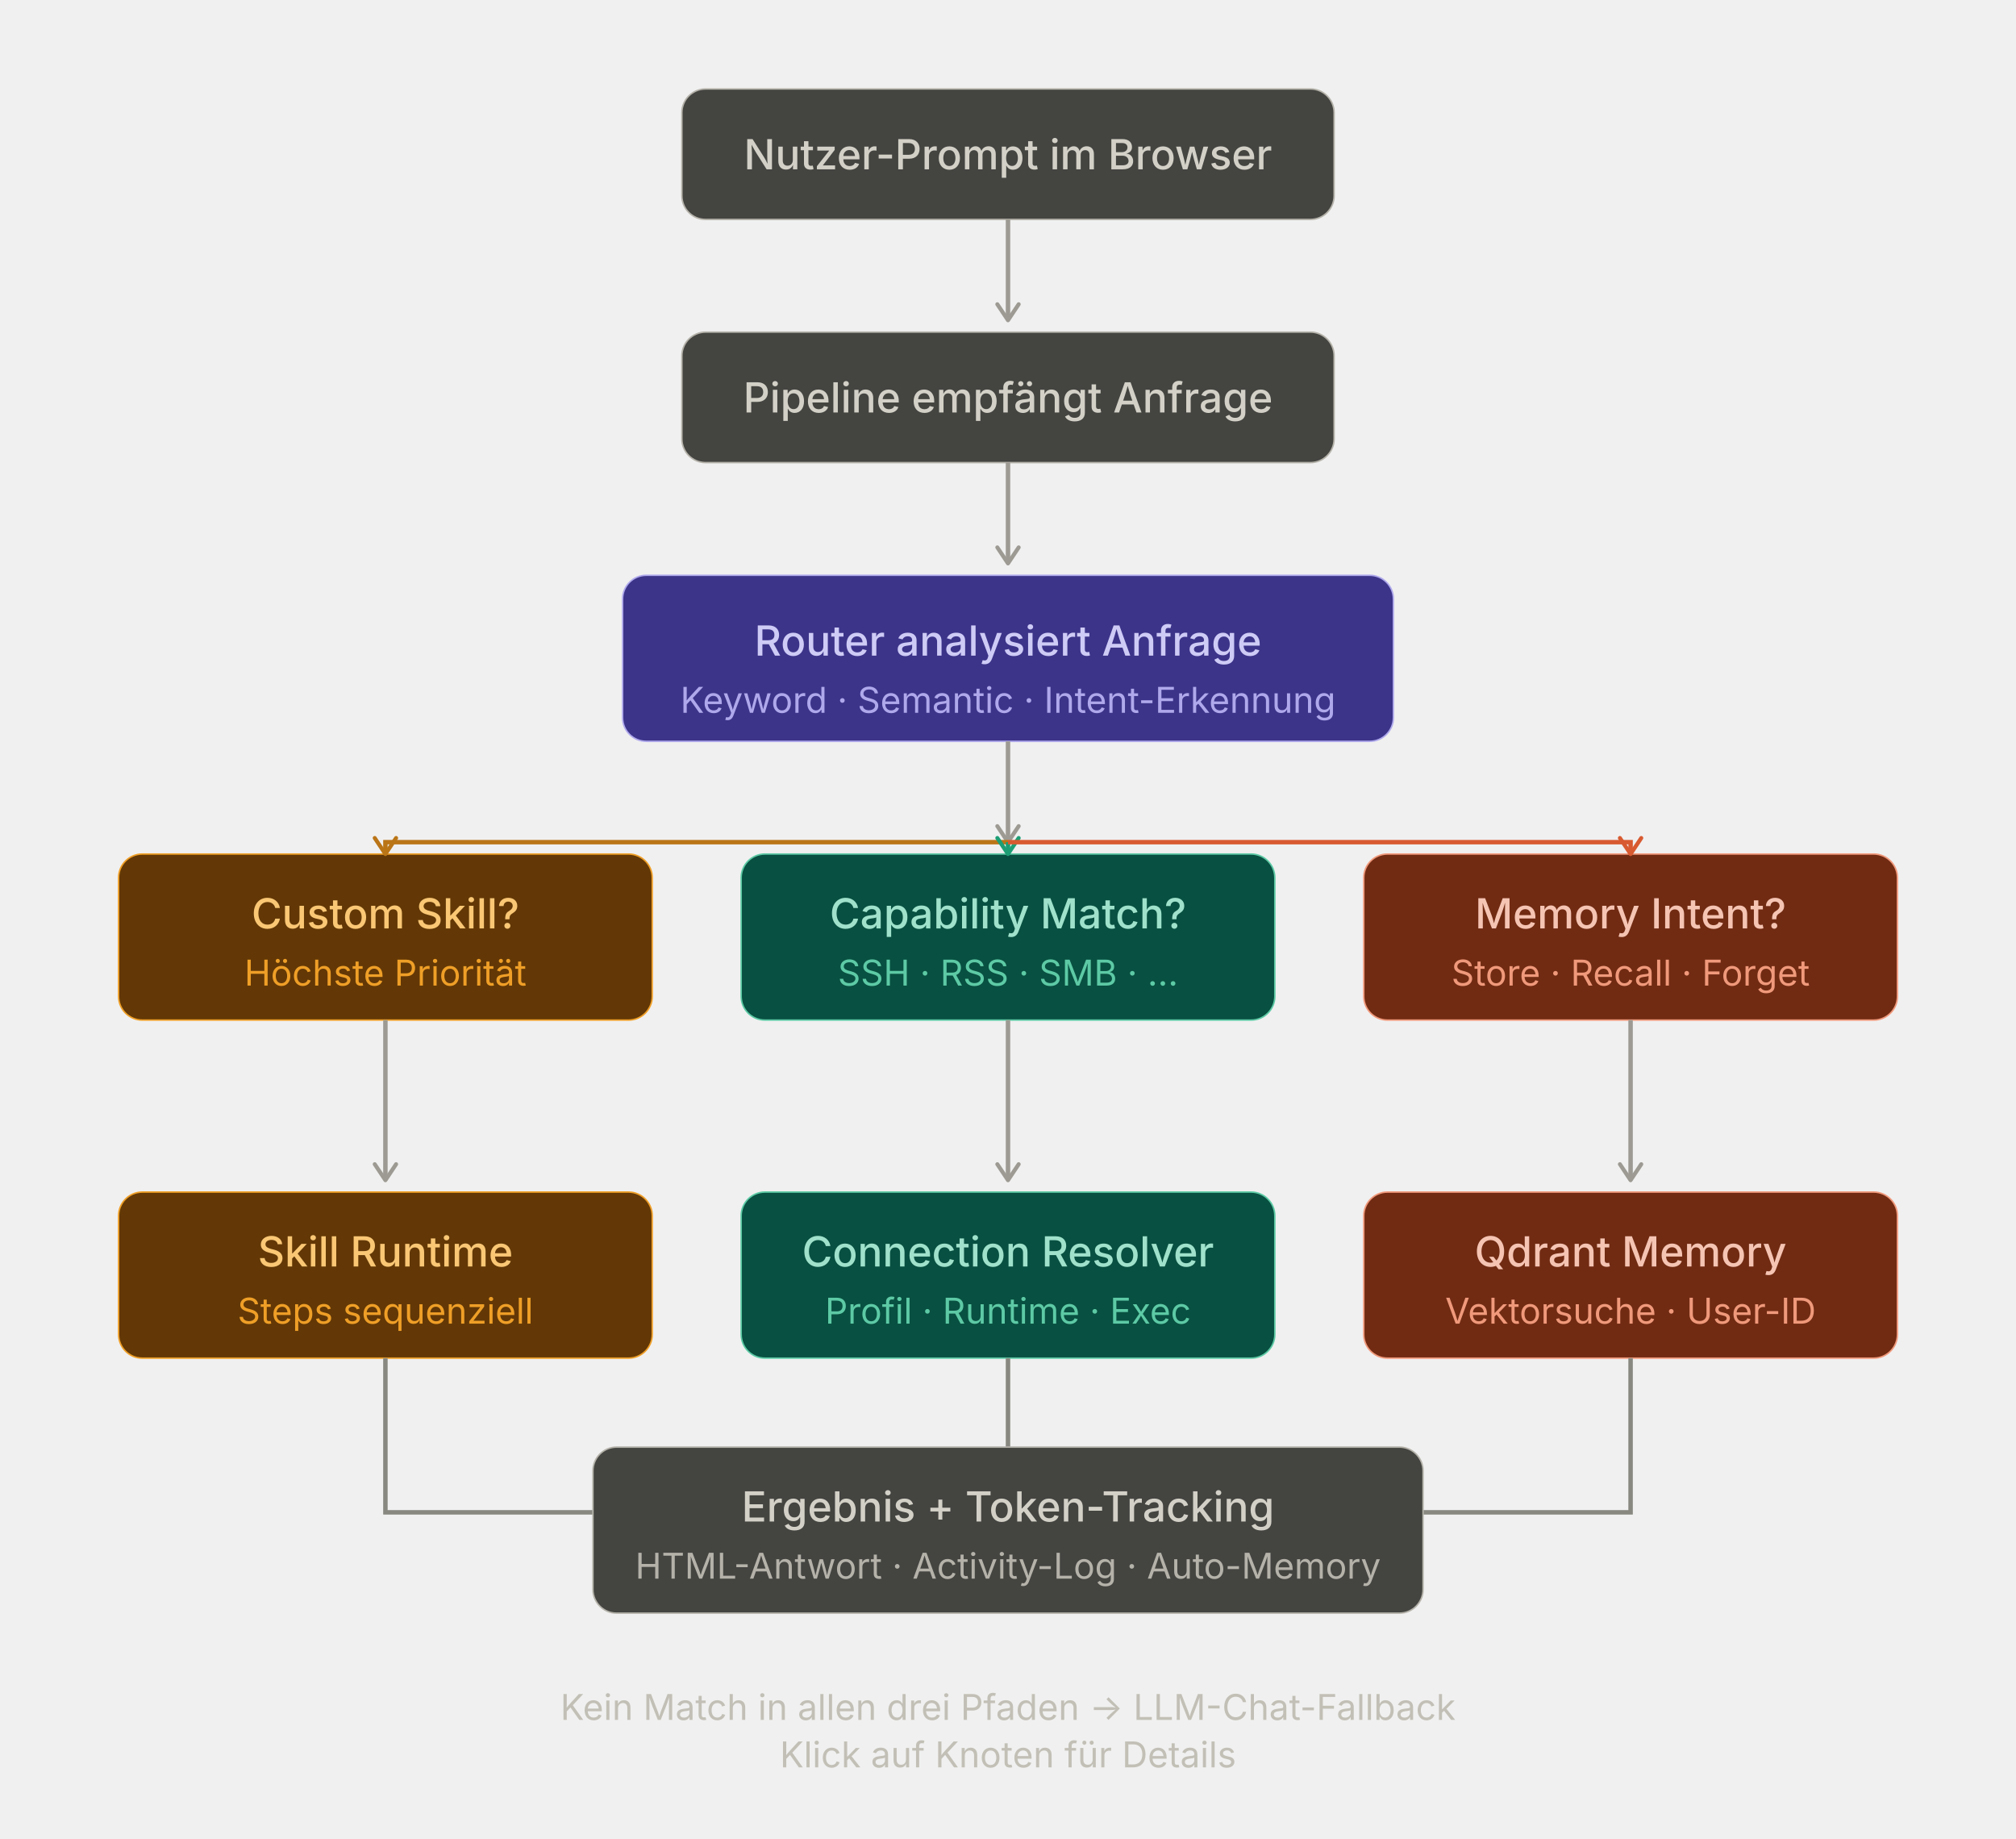
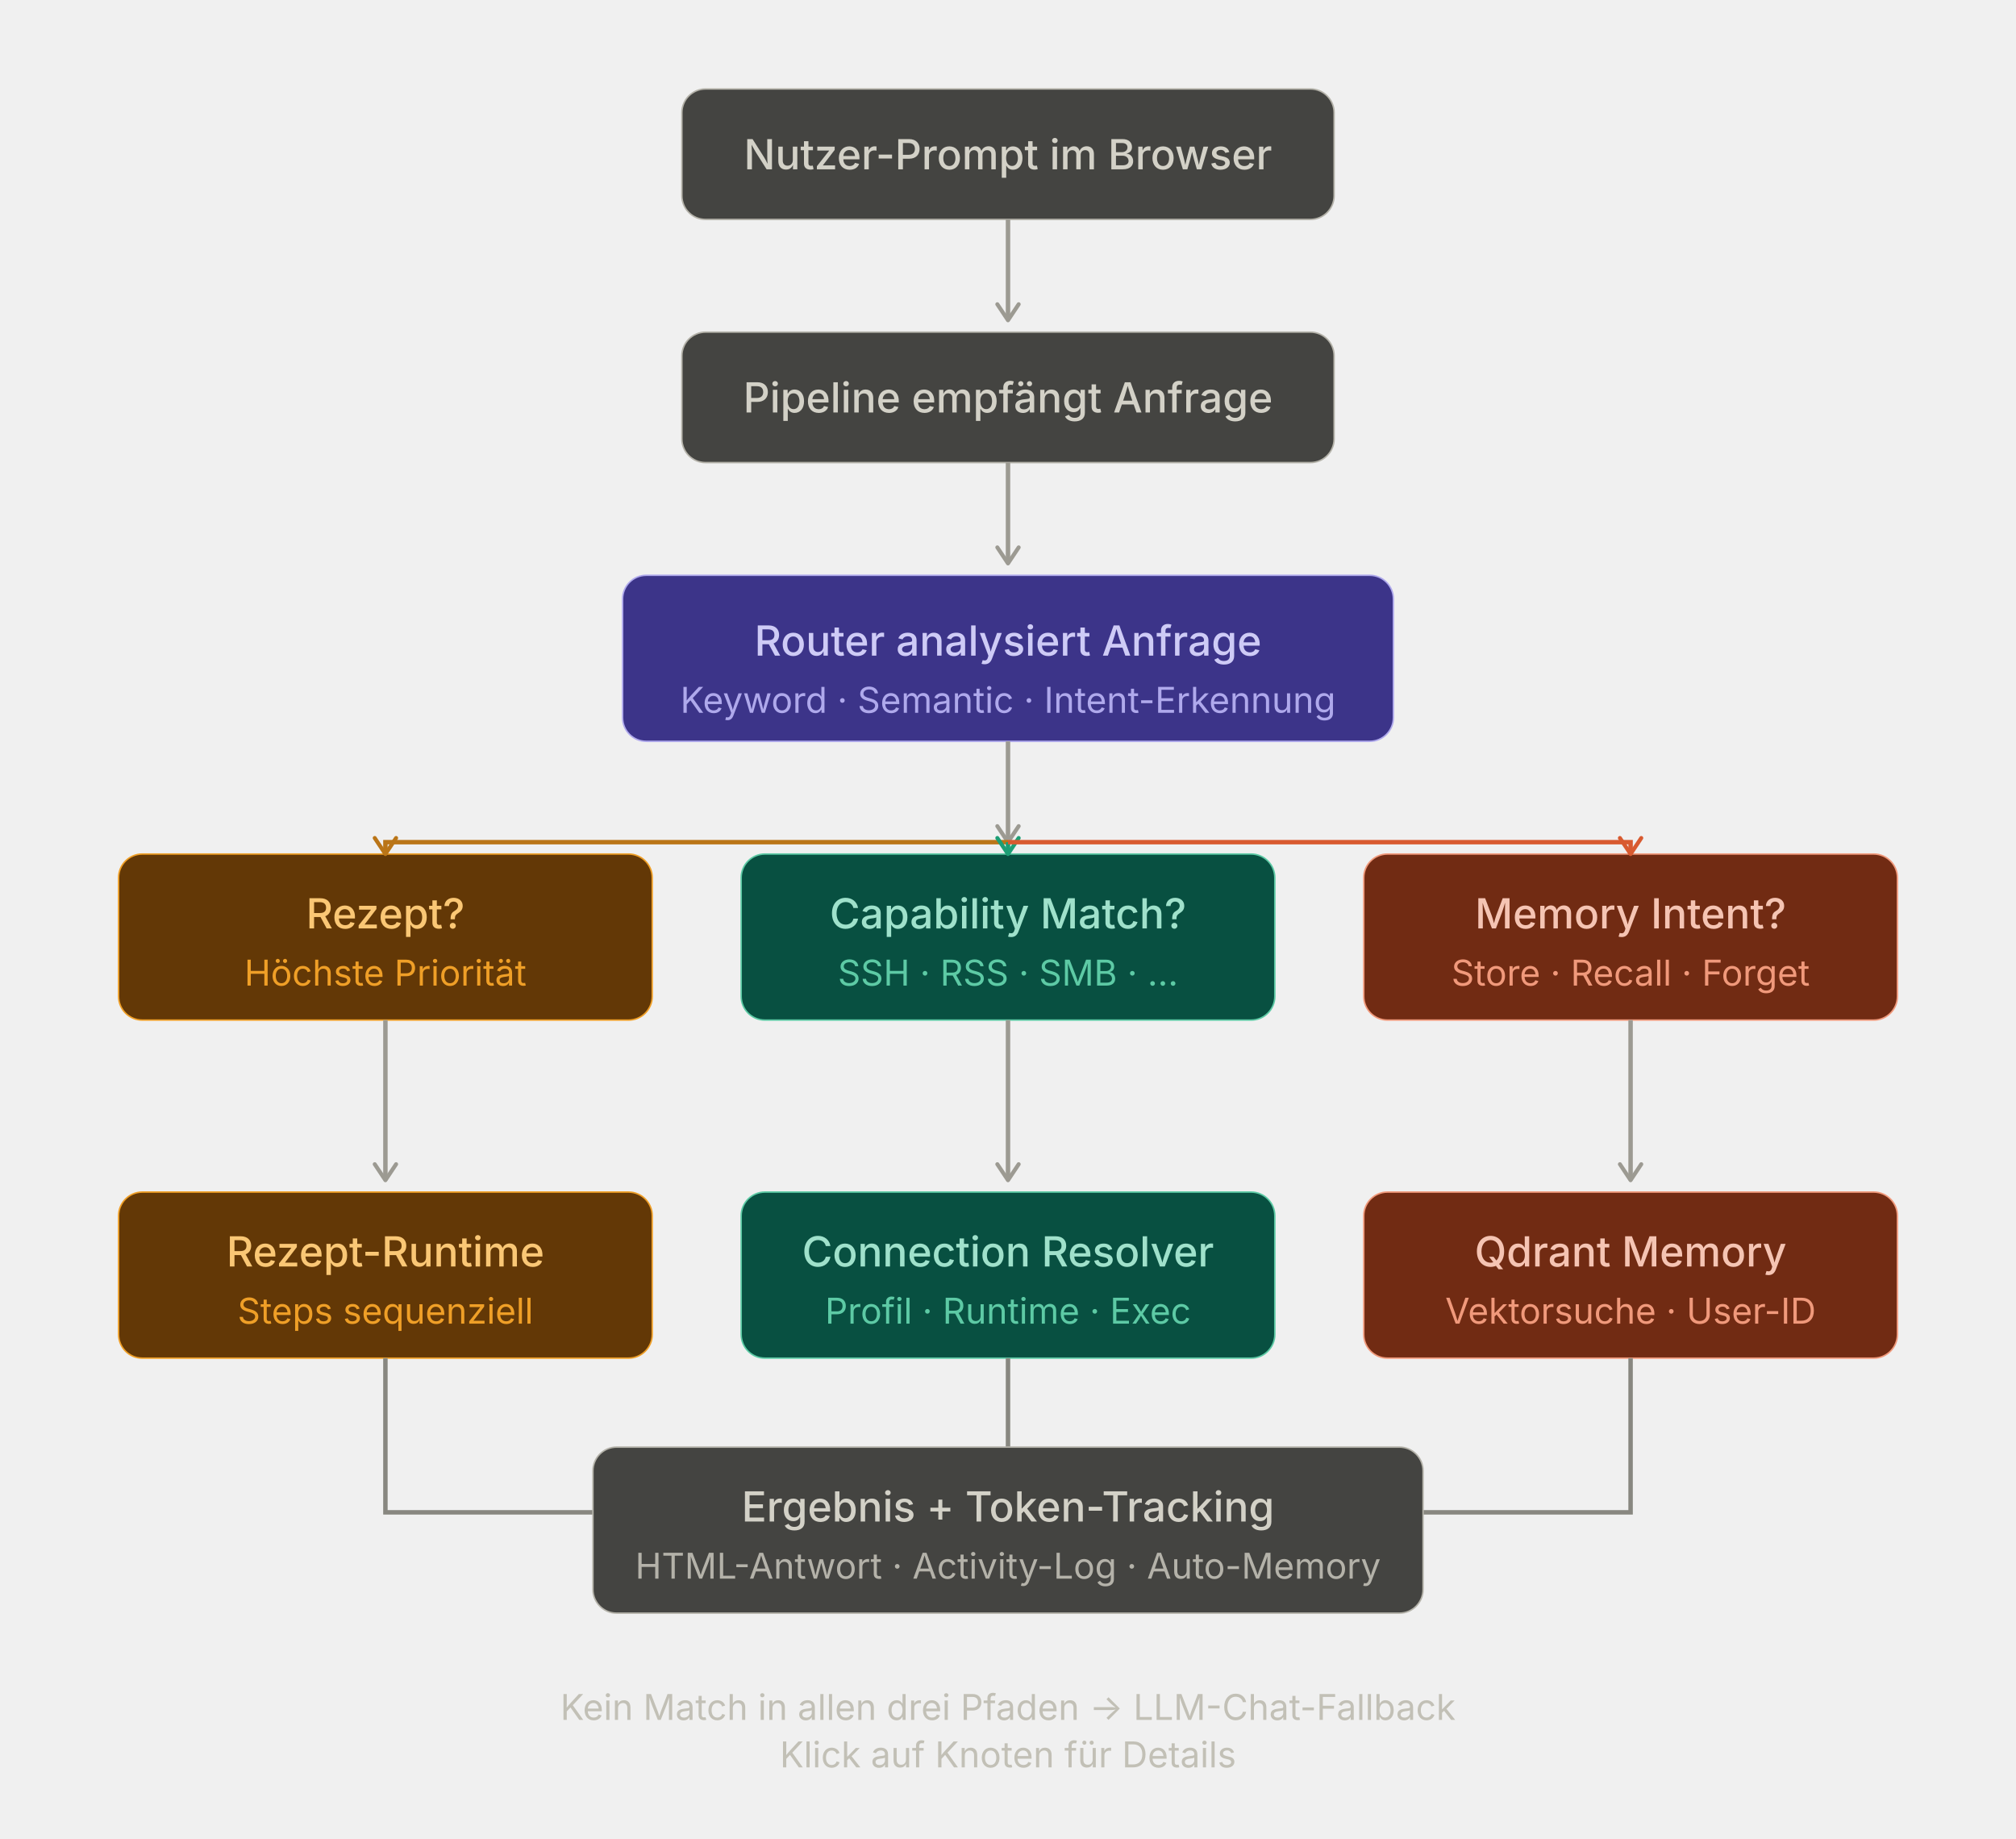
<svg xmlns="http://www.w3.org/2000/svg" width="100%" viewBox="0 0 680 620">
  <defs>
    <marker id="arrow" viewBox="0 0 10 10" refX="8" refY="5" markerWidth="6" markerHeight="6" orient="auto-start-reverse">
      <path d="M2 1L8 5L2 9" fill="none" stroke="context-stroke" stroke-width="1.5" stroke-linecap="round" stroke-linejoin="round" />
    </marker>
    <mask id="imagine-text-gaps-lqopsq" maskUnits="userSpaceOnUse">
      <rect x="0" y="0" width="680" height="620" fill="white" />
      <rect x="253.152" y="40.637" width="173.696" height="22.725" fill="black" rx="2" />
      <rect x="253.262" y="122.637" width="173.476" height="22.725" fill="black" rx="2" />
      <rect x="257.873" y="204.637" width="164.255" height="22.725" fill="black" rx="2" />
      <rect x="233.317" y="225.975" width="213.366" height="20.05" fill="black" rx="2" />
      <rect x="84.859" y="296.637" width="90.282" height="22.725" fill="black" rx="2" />
      <rect x="81.594" y="317.975" width="96.812" height="20.05" fill="black" rx="2" />
      <rect x="280.957" y="296.637" width="118.087" height="22.725" fill="black" rx="2" />
      <rect x="285.732" y="317.975" width="108.535" height="20.05" fill="black" rx="2" />
      <rect x="496.834" y="296.637" width="106.332" height="22.725" fill="black" rx="2" />
      <rect x="490.516" y="317.975" width="118.968" height="20.05" fill="black" rx="2" />
      <rect x="85.898" y="410.637" width="88.205" height="22.725" fill="black" rx="2" />
      <rect x="80.721" y="431.975" width="98.559" height="20.05" fill="black" rx="2" />
      <rect x="272.829" y="410.637" width="134.341" height="22.725" fill="black" rx="2" />
      <rect x="279.186" y="431.975" width="121.627" height="20.05" fill="black" rx="2" />
      <rect x="496.441" y="410.637" width="107.119" height="22.725" fill="black" rx="2" />
      <rect x="488.95" y="431.975" width="122.099" height="20.05" fill="black" rx="2" />
      <rect x="254.324" y="496.637" width="171.352" height="22.725" fill="black" rx="2" />
      <rect x="218.415" y="517.975" width="243.169" height="20.05" fill="black" rx="2" />
      <rect x="196.268" y="565.16" width="287.465" height="20.05" fill="black" rx="2" />
      <rect x="264.702" y="581.16" width="150.596" height="20.05" fill="black" rx="2" />
    </mask>
  </defs>
  <g style="fill:rgb(0, 0, 0);stroke:none;color:rgb(251, 251, 254);stroke-width:1px;stroke-linecap:butt;stroke-linejoin:miter;opacity:1;font-family:&quot;Anthropic Sans&quot;, -apple-system, BlinkMacSystemFont, &quot;Segoe UI&quot;, sans-serif;font-size:16px;font-weight:400;text-anchor:start;dominant-baseline:auto">
    <rect x="230" y="30" width="220" height="44" rx="8" stroke-width="0.5" style="fill:rgb(68, 68, 65);stroke:rgb(180, 178, 169);color:rgb(251, 251, 254);stroke-width:0.5px;stroke-linecap:butt;stroke-linejoin:miter;opacity:1;font-family:&quot;Anthropic Sans&quot;, -apple-system, BlinkMacSystemFont, &quot;Segoe UI&quot;, sans-serif;font-size:16px;font-weight:400;text-anchor:start;dominant-baseline:auto" />
    <text x="340" y="52" text-anchor="middle" dominant-baseline="central" style="fill:rgb(211, 209, 199);stroke:none;color:rgb(251, 251, 254);stroke-width:1px;stroke-linecap:butt;stroke-linejoin:miter;opacity:1;font-family:&quot;Anthropic Sans&quot;, -apple-system, BlinkMacSystemFont, &quot;Segoe UI&quot;, sans-serif;font-size:14px;font-weight:500;text-anchor:middle;dominant-baseline:central">Nutzer-Prompt im Browser</text>
  </g>
  <line x1="340" y1="74" x2="340" y2="108" marker-end="url(#arrow)" style="fill:none;stroke:rgb(156, 154, 146);color:rgb(251, 251, 254);stroke-width:1.5px;stroke-linecap:butt;stroke-linejoin:miter;opacity:1;font-family:&quot;Anthropic Sans&quot;, -apple-system, BlinkMacSystemFont, &quot;Segoe UI&quot;, sans-serif;font-size:16px;font-weight:400;text-anchor:start;dominant-baseline:auto" />
  <g style="fill:rgb(0, 0, 0);stroke:none;color:rgb(251, 251, 254);stroke-width:1px;stroke-linecap:butt;stroke-linejoin:miter;opacity:1;font-family:&quot;Anthropic Sans&quot;, -apple-system, BlinkMacSystemFont, &quot;Segoe UI&quot;, sans-serif;font-size:16px;font-weight:400;text-anchor:start;dominant-baseline:auto">
    <rect x="230" y="112" width="220" height="44" rx="8" stroke-width="0.5" style="fill:rgb(68, 68, 65);stroke:rgb(180, 178, 169);color:rgb(251, 251, 254);stroke-width:0.5px;stroke-linecap:butt;stroke-linejoin:miter;opacity:1;font-family:&quot;Anthropic Sans&quot;, -apple-system, BlinkMacSystemFont, &quot;Segoe UI&quot;, sans-serif;font-size:16px;font-weight:400;text-anchor:start;dominant-baseline:auto" />
    <text x="340" y="134" text-anchor="middle" dominant-baseline="central" style="fill:rgb(211, 209, 199);stroke:none;color:rgb(251, 251, 254);stroke-width:1px;stroke-linecap:butt;stroke-linejoin:miter;opacity:1;font-family:&quot;Anthropic Sans&quot;, -apple-system, BlinkMacSystemFont, &quot;Segoe UI&quot;, sans-serif;font-size:14px;font-weight:500;text-anchor:middle;dominant-baseline:central">Pipeline empfängt Anfrage</text>
  </g>
  <line x1="340" y1="156" x2="340" y2="190" marker-end="url(#arrow)" style="fill:none;stroke:rgb(156, 154, 146);color:rgb(251, 251, 254);stroke-width:1.5px;stroke-linecap:butt;stroke-linejoin:miter;opacity:1;font-family:&quot;Anthropic Sans&quot;, -apple-system, BlinkMacSystemFont, &quot;Segoe UI&quot;, sans-serif;font-size:16px;font-weight:400;text-anchor:start;dominant-baseline:auto" />
  <g style="fill:rgb(0, 0, 0);stroke:none;color:rgb(251, 251, 254);stroke-width:1px;stroke-linecap:butt;stroke-linejoin:miter;opacity:1;font-family:&quot;Anthropic Sans&quot;, -apple-system, BlinkMacSystemFont, &quot;Segoe UI&quot;, sans-serif;font-size:16px;font-weight:400;text-anchor:start;dominant-baseline:auto">
    <rect x="210" y="194" width="260" height="56" rx="8" stroke-width="0.5" style="fill:rgb(60, 52, 137);stroke:rgb(175, 169, 236);color:rgb(251, 251, 254);stroke-width:0.5px;stroke-linecap:butt;stroke-linejoin:miter;opacity:1;font-family:&quot;Anthropic Sans&quot;, -apple-system, BlinkMacSystemFont, &quot;Segoe UI&quot;, sans-serif;font-size:16px;font-weight:400;text-anchor:start;dominant-baseline:auto" />
    <text x="340" y="216" text-anchor="middle" dominant-baseline="central" style="fill:rgb(206, 203, 246);stroke:none;color:rgb(251, 251, 254);stroke-width:1px;stroke-linecap:butt;stroke-linejoin:miter;opacity:1;font-family:&quot;Anthropic Sans&quot;, -apple-system, BlinkMacSystemFont, &quot;Segoe UI&quot;, sans-serif;font-size:14px;font-weight:500;text-anchor:middle;dominant-baseline:central">Router analysiert Anfrage</text>
    <text x="340" y="236" text-anchor="middle" dominant-baseline="central" style="fill:rgb(175, 169, 236);stroke:none;color:rgb(251, 251, 254);stroke-width:1px;stroke-linecap:butt;stroke-linejoin:miter;opacity:1;font-family:&quot;Anthropic Sans&quot;, -apple-system, BlinkMacSystemFont, &quot;Segoe UI&quot;, sans-serif;font-size:12px;font-weight:400;text-anchor:middle;dominant-baseline:central">Keyword · Semantic · Intent-Erkennung</text>
  </g>
  <line x1="340" y1="250" x2="340" y2="284" marker-end="url(#arrow)" style="fill:none;stroke:rgb(156, 154, 146);color:rgb(251, 251, 254);stroke-width:1.5px;stroke-linecap:butt;stroke-linejoin:miter;opacity:1;font-family:&quot;Anthropic Sans&quot;, -apple-system, BlinkMacSystemFont, &quot;Segoe UI&quot;, sans-serif;font-size:16px;font-weight:400;text-anchor:start;dominant-baseline:auto" />
  <g style="fill:rgb(0, 0, 0);stroke:none;color:rgb(251, 251, 254);stroke-width:1px;stroke-linecap:butt;stroke-linejoin:miter;opacity:1;font-family:&quot;Anthropic Sans&quot;, -apple-system, BlinkMacSystemFont, &quot;Segoe UI&quot;, sans-serif;font-size:16px;font-weight:400;text-anchor:start;dominant-baseline:auto">
    <rect x="40" y="288" width="180" height="56" rx="8" stroke-width="0.5" style="fill:rgb(99, 56, 6);stroke:rgb(239, 159, 39);color:rgb(251, 251, 254);stroke-width:0.5px;stroke-linecap:butt;stroke-linejoin:miter;opacity:1;font-family:&quot;Anthropic Sans&quot;, -apple-system, BlinkMacSystemFont, &quot;Segoe UI&quot;, sans-serif;font-size:16px;font-weight:400;text-anchor:start;dominant-baseline:auto" />
-     <text x="130" y="308" text-anchor="middle" dominant-baseline="central" style="fill:rgb(250, 199, 117);stroke:none;color:rgb(251, 251, 254);stroke-width:1px;stroke-linecap:butt;stroke-linejoin:miter;opacity:1;font-family:&quot;Anthropic Sans&quot;, -apple-system, BlinkMacSystemFont, &quot;Segoe UI&quot;, sans-serif;font-size:14px;font-weight:500;text-anchor:middle;dominant-baseline:central">Custom Skill?</text>
+     <text x="130" y="308" text-anchor="middle" dominant-baseline="central" style="fill:rgb(250, 199, 117);stroke:none;color:rgb(251, 251, 254);stroke-width:1px;stroke-linecap:butt;stroke-linejoin:miter;opacity:1;font-family:&quot;Anthropic Sans&quot;, -apple-system, BlinkMacSystemFont, &quot;Segoe UI&quot;, sans-serif;font-size:14px;font-weight:500;text-anchor:middle;dominant-baseline:central">Rezept?</text>
    <text x="130" y="328" text-anchor="middle" dominant-baseline="central" style="fill:rgb(239, 159, 39);stroke:none;color:rgb(251, 251, 254);stroke-width:1px;stroke-linecap:butt;stroke-linejoin:miter;opacity:1;font-family:&quot;Anthropic Sans&quot;, -apple-system, BlinkMacSystemFont, &quot;Segoe UI&quot;, sans-serif;font-size:12px;font-weight:400;text-anchor:middle;dominant-baseline:central">Höchste Priorität</text>
  </g>
  <g style="fill:rgb(0, 0, 0);stroke:none;color:rgb(251, 251, 254);stroke-width:1px;stroke-linecap:butt;stroke-linejoin:miter;opacity:1;font-family:&quot;Anthropic Sans&quot;, -apple-system, BlinkMacSystemFont, &quot;Segoe UI&quot;, sans-serif;font-size:16px;font-weight:400;text-anchor:start;dominant-baseline:auto">
    <rect x="250" y="288" width="180" height="56" rx="8" stroke-width="0.5" style="fill:rgb(8, 80, 65);stroke:rgb(93, 202, 165);color:rgb(251, 251, 254);stroke-width:0.5px;stroke-linecap:butt;stroke-linejoin:miter;opacity:1;font-family:&quot;Anthropic Sans&quot;, -apple-system, BlinkMacSystemFont, &quot;Segoe UI&quot;, sans-serif;font-size:16px;font-weight:400;text-anchor:start;dominant-baseline:auto" />
    <text x="340" y="308" text-anchor="middle" dominant-baseline="central" style="fill:rgb(159, 225, 203);stroke:none;color:rgb(251, 251, 254);stroke-width:1px;stroke-linecap:butt;stroke-linejoin:miter;opacity:1;font-family:&quot;Anthropic Sans&quot;, -apple-system, BlinkMacSystemFont, &quot;Segoe UI&quot;, sans-serif;font-size:14px;font-weight:500;text-anchor:middle;dominant-baseline:central">Capability Match?</text>
    <text x="340" y="328" text-anchor="middle" dominant-baseline="central" style="fill:rgb(93, 202, 165);stroke:none;color:rgb(251, 251, 254);stroke-width:1px;stroke-linecap:butt;stroke-linejoin:miter;opacity:1;font-family:&quot;Anthropic Sans&quot;, -apple-system, BlinkMacSystemFont, &quot;Segoe UI&quot;, sans-serif;font-size:12px;font-weight:400;text-anchor:middle;dominant-baseline:central">SSH · RSS · SMB · ...</text>
  </g>
  <g style="fill:rgb(0, 0, 0);stroke:none;color:rgb(251, 251, 254);stroke-width:1px;stroke-linecap:butt;stroke-linejoin:miter;opacity:1;font-family:&quot;Anthropic Sans&quot;, -apple-system, BlinkMacSystemFont, &quot;Segoe UI&quot;, sans-serif;font-size:16px;font-weight:400;text-anchor:start;dominant-baseline:auto">
    <rect x="460" y="288" width="180" height="56" rx="8" stroke-width="0.5" style="fill:rgb(113, 43, 19);stroke:rgb(240, 153, 123);color:rgb(251, 251, 254);stroke-width:0.5px;stroke-linecap:butt;stroke-linejoin:miter;opacity:1;font-family:&quot;Anthropic Sans&quot;, -apple-system, BlinkMacSystemFont, &quot;Segoe UI&quot;, sans-serif;font-size:16px;font-weight:400;text-anchor:start;dominant-baseline:auto" />
    <text x="550" y="308" text-anchor="middle" dominant-baseline="central" style="fill:rgb(245, 196, 179);stroke:none;color:rgb(251, 251, 254);stroke-width:1px;stroke-linecap:butt;stroke-linejoin:miter;opacity:1;font-family:&quot;Anthropic Sans&quot;, -apple-system, BlinkMacSystemFont, &quot;Segoe UI&quot;, sans-serif;font-size:14px;font-weight:500;text-anchor:middle;dominant-baseline:central">Memory Intent?</text>
    <text x="550" y="328" text-anchor="middle" dominant-baseline="central" style="fill:rgb(240, 153, 123);stroke:none;color:rgb(251, 251, 254);stroke-width:1px;stroke-linecap:butt;stroke-linejoin:miter;opacity:1;font-family:&quot;Anthropic Sans&quot;, -apple-system, BlinkMacSystemFont, &quot;Segoe UI&quot;, sans-serif;font-size:12px;font-weight:400;text-anchor:middle;dominant-baseline:central">Store · Recall · Forget</text>
  </g>
  <path d="M340 284 L130 284 L130 288" fill="none" stroke="#BA7517" stroke-width="1.5" marker-end="url(#arrow)" style="fill:none;stroke:rgb(186, 117, 23);color:rgb(251, 251, 254);stroke-width:1.5px;stroke-linecap:butt;stroke-linejoin:miter;opacity:1;font-family:&quot;Anthropic Sans&quot;, -apple-system, BlinkMacSystemFont, &quot;Segoe UI&quot;, sans-serif;font-size:16px;font-weight:400;text-anchor:start;dominant-baseline:auto" />
  <line x1="340" y1="284" x2="340" y2="288" fill="none" stroke="#1D9E75" stroke-width="1.5" marker-end="url(#arrow)" style="fill:none;stroke:rgb(29, 158, 117);color:rgb(251, 251, 254);stroke-width:1.5px;stroke-linecap:butt;stroke-linejoin:miter;opacity:1;font-family:&quot;Anthropic Sans&quot;, -apple-system, BlinkMacSystemFont, &quot;Segoe UI&quot;, sans-serif;font-size:16px;font-weight:400;text-anchor:start;dominant-baseline:auto" />
  <path d="M340 284 L550 284 L550 288" fill="none" stroke="#D85A30" stroke-width="1.5" marker-end="url(#arrow)" style="fill:none;stroke:rgb(216, 90, 48);color:rgb(251, 251, 254);stroke-width:1.5px;stroke-linecap:butt;stroke-linejoin:miter;opacity:1;font-family:&quot;Anthropic Sans&quot;, -apple-system, BlinkMacSystemFont, &quot;Segoe UI&quot;, sans-serif;font-size:16px;font-weight:400;text-anchor:start;dominant-baseline:auto" />
  <line x1="130" y1="344" x2="130" y2="398" marker-end="url(#arrow)" style="fill:none;stroke:rgb(156, 154, 146);color:rgb(251, 251, 254);stroke-width:1.5px;stroke-linecap:butt;stroke-linejoin:miter;opacity:1;font-family:&quot;Anthropic Sans&quot;, -apple-system, BlinkMacSystemFont, &quot;Segoe UI&quot;, sans-serif;font-size:16px;font-weight:400;text-anchor:start;dominant-baseline:auto" />
  <line x1="340" y1="344" x2="340" y2="398" marker-end="url(#arrow)" style="fill:none;stroke:rgb(156, 154, 146);color:rgb(251, 251, 254);stroke-width:1.5px;stroke-linecap:butt;stroke-linejoin:miter;opacity:1;font-family:&quot;Anthropic Sans&quot;, -apple-system, BlinkMacSystemFont, &quot;Segoe UI&quot;, sans-serif;font-size:16px;font-weight:400;text-anchor:start;dominant-baseline:auto" />
  <line x1="550" y1="344" x2="550" y2="398" marker-end="url(#arrow)" style="fill:none;stroke:rgb(156, 154, 146);color:rgb(251, 251, 254);stroke-width:1.5px;stroke-linecap:butt;stroke-linejoin:miter;opacity:1;font-family:&quot;Anthropic Sans&quot;, -apple-system, BlinkMacSystemFont, &quot;Segoe UI&quot;, sans-serif;font-size:16px;font-weight:400;text-anchor:start;dominant-baseline:auto" />
  <g style="fill:rgb(0, 0, 0);stroke:none;color:rgb(251, 251, 254);stroke-width:1px;stroke-linecap:butt;stroke-linejoin:miter;opacity:1;font-family:&quot;Anthropic Sans&quot;, -apple-system, BlinkMacSystemFont, &quot;Segoe UI&quot;, sans-serif;font-size:16px;font-weight:400;text-anchor:start;dominant-baseline:auto">
    <rect x="40" y="402" width="180" height="56" rx="8" stroke-width="0.5" style="fill:rgb(99, 56, 6);stroke:rgb(239, 159, 39);color:rgb(251, 251, 254);stroke-width:0.5px;stroke-linecap:butt;stroke-linejoin:miter;opacity:1;font-family:&quot;Anthropic Sans&quot;, -apple-system, BlinkMacSystemFont, &quot;Segoe UI&quot;, sans-serif;font-size:16px;font-weight:400;text-anchor:start;dominant-baseline:auto" />
-     <text x="130" y="422" text-anchor="middle" dominant-baseline="central" style="fill:rgb(250, 199, 117);stroke:none;color:rgb(251, 251, 254);stroke-width:1px;stroke-linecap:butt;stroke-linejoin:miter;opacity:1;font-family:&quot;Anthropic Sans&quot;, -apple-system, BlinkMacSystemFont, &quot;Segoe UI&quot;, sans-serif;font-size:14px;font-weight:500;text-anchor:middle;dominant-baseline:central">Skill Runtime</text>
+     <text x="130" y="422" text-anchor="middle" dominant-baseline="central" style="fill:rgb(250, 199, 117);stroke:none;color:rgb(251, 251, 254);stroke-width:1px;stroke-linecap:butt;stroke-linejoin:miter;opacity:1;font-family:&quot;Anthropic Sans&quot;, -apple-system, BlinkMacSystemFont, &quot;Segoe UI&quot;, sans-serif;font-size:14px;font-weight:500;text-anchor:middle;dominant-baseline:central">Rezept-Runtime</text>
    <text x="130" y="442" text-anchor="middle" dominant-baseline="central" style="fill:rgb(239, 159, 39);stroke:none;color:rgb(251, 251, 254);stroke-width:1px;stroke-linecap:butt;stroke-linejoin:miter;opacity:1;font-family:&quot;Anthropic Sans&quot;, -apple-system, BlinkMacSystemFont, &quot;Segoe UI&quot;, sans-serif;font-size:12px;font-weight:400;text-anchor:middle;dominant-baseline:central">Steps sequenziell</text>
  </g>
  <g style="fill:rgb(0, 0, 0);stroke:none;color:rgb(251, 251, 254);stroke-width:1px;stroke-linecap:butt;stroke-linejoin:miter;opacity:1;font-family:&quot;Anthropic Sans&quot;, -apple-system, BlinkMacSystemFont, &quot;Segoe UI&quot;, sans-serif;font-size:16px;font-weight:400;text-anchor:start;dominant-baseline:auto">
    <rect x="250" y="402" width="180" height="56" rx="8" stroke-width="0.5" style="fill:rgb(8, 80, 65);stroke:rgb(93, 202, 165);color:rgb(251, 251, 254);stroke-width:0.5px;stroke-linecap:butt;stroke-linejoin:miter;opacity:1;font-family:&quot;Anthropic Sans&quot;, -apple-system, BlinkMacSystemFont, &quot;Segoe UI&quot;, sans-serif;font-size:16px;font-weight:400;text-anchor:start;dominant-baseline:auto" />
    <text x="340" y="422" text-anchor="middle" dominant-baseline="central" style="fill:rgb(159, 225, 203);stroke:none;color:rgb(251, 251, 254);stroke-width:1px;stroke-linecap:butt;stroke-linejoin:miter;opacity:1;font-family:&quot;Anthropic Sans&quot;, -apple-system, BlinkMacSystemFont, &quot;Segoe UI&quot;, sans-serif;font-size:14px;font-weight:500;text-anchor:middle;dominant-baseline:central">Connection Resolver</text>
    <text x="340" y="442" text-anchor="middle" dominant-baseline="central" style="fill:rgb(93, 202, 165);stroke:none;color:rgb(251, 251, 254);stroke-width:1px;stroke-linecap:butt;stroke-linejoin:miter;opacity:1;font-family:&quot;Anthropic Sans&quot;, -apple-system, BlinkMacSystemFont, &quot;Segoe UI&quot;, sans-serif;font-size:12px;font-weight:400;text-anchor:middle;dominant-baseline:central">Profil · Runtime · Exec</text>
  </g>
  <g style="fill:rgb(0, 0, 0);stroke:none;color:rgb(251, 251, 254);stroke-width:1px;stroke-linecap:butt;stroke-linejoin:miter;opacity:1;font-family:&quot;Anthropic Sans&quot;, -apple-system, BlinkMacSystemFont, &quot;Segoe UI&quot;, sans-serif;font-size:16px;font-weight:400;text-anchor:start;dominant-baseline:auto">
    <rect x="460" y="402" width="180" height="56" rx="8" stroke-width="0.5" style="fill:rgb(113, 43, 19);stroke:rgb(240, 153, 123);color:rgb(251, 251, 254);stroke-width:0.5px;stroke-linecap:butt;stroke-linejoin:miter;opacity:1;font-family:&quot;Anthropic Sans&quot;, -apple-system, BlinkMacSystemFont, &quot;Segoe UI&quot;, sans-serif;font-size:16px;font-weight:400;text-anchor:start;dominant-baseline:auto" />
    <text x="550" y="422" text-anchor="middle" dominant-baseline="central" style="fill:rgb(245, 196, 179);stroke:none;color:rgb(251, 251, 254);stroke-width:1px;stroke-linecap:butt;stroke-linejoin:miter;opacity:1;font-family:&quot;Anthropic Sans&quot;, -apple-system, BlinkMacSystemFont, &quot;Segoe UI&quot;, sans-serif;font-size:14px;font-weight:500;text-anchor:middle;dominant-baseline:central">Qdrant Memory</text>
    <text x="550" y="442" text-anchor="middle" dominant-baseline="central" style="fill:rgb(240, 153, 123);stroke:none;color:rgb(251, 251, 254);stroke-width:1px;stroke-linecap:butt;stroke-linejoin:miter;opacity:1;font-family:&quot;Anthropic Sans&quot;, -apple-system, BlinkMacSystemFont, &quot;Segoe UI&quot;, sans-serif;font-size:12px;font-weight:400;text-anchor:middle;dominant-baseline:central">Vektorsuche · User-ID</text>
  </g>
  <path d="M130 458 L130 510 L280 510" fill="none" stroke="#888780" stroke-width="1.5" marker-end="url(#arrow)" mask="url(#imagine-text-gaps-lqopsq)" style="fill:none;stroke:rgb(136, 135, 128);color:rgb(251, 251, 254);stroke-width:1.5px;stroke-linecap:butt;stroke-linejoin:miter;opacity:1;font-family:&quot;Anthropic Sans&quot;, -apple-system, BlinkMacSystemFont, &quot;Segoe UI&quot;, sans-serif;font-size:16px;font-weight:400;text-anchor:start;dominant-baseline:auto" />
  <path d="M340 458 L340 510" fill="none" stroke="#888780" stroke-width="1.5" marker-end="url(#arrow)" mask="url(#imagine-text-gaps-lqopsq)" style="fill:none;stroke:rgb(136, 135, 128);color:rgb(251, 251, 254);stroke-width:1.5px;stroke-linecap:butt;stroke-linejoin:miter;opacity:1;font-family:&quot;Anthropic Sans&quot;, -apple-system, BlinkMacSystemFont, &quot;Segoe UI&quot;, sans-serif;font-size:16px;font-weight:400;text-anchor:start;dominant-baseline:auto" />
  <path d="M550 458 L550 510 L400 510" fill="none" stroke="#888780" stroke-width="1.5" marker-end="url(#arrow)" mask="url(#imagine-text-gaps-lqopsq)" style="fill:none;stroke:rgb(136, 135, 128);color:rgb(251, 251, 254);stroke-width:1.5px;stroke-linecap:butt;stroke-linejoin:miter;opacity:1;font-family:&quot;Anthropic Sans&quot;, -apple-system, BlinkMacSystemFont, &quot;Segoe UI&quot;, sans-serif;font-size:16px;font-weight:400;text-anchor:start;dominant-baseline:auto" />
  <g style="fill:rgb(0, 0, 0);stroke:none;color:rgb(251, 251, 254);stroke-width:1px;stroke-linecap:butt;stroke-linejoin:miter;opacity:1;font-family:&quot;Anthropic Sans&quot;, -apple-system, BlinkMacSystemFont, &quot;Segoe UI&quot;, sans-serif;font-size:16px;font-weight:400;text-anchor:start;dominant-baseline:auto">
    <rect x="200" y="488" width="280" height="56" rx="8" stroke-width="0.5" style="fill:rgb(68, 68, 65);stroke:rgb(180, 178, 169);color:rgb(251, 251, 254);stroke-width:0.5px;stroke-linecap:butt;stroke-linejoin:miter;opacity:1;font-family:&quot;Anthropic Sans&quot;, -apple-system, BlinkMacSystemFont, &quot;Segoe UI&quot;, sans-serif;font-size:16px;font-weight:400;text-anchor:start;dominant-baseline:auto" />
    <text x="340" y="508" text-anchor="middle" dominant-baseline="central" style="fill:rgb(211, 209, 199);stroke:none;color:rgb(251, 251, 254);stroke-width:1px;stroke-linecap:butt;stroke-linejoin:miter;opacity:1;font-family:&quot;Anthropic Sans&quot;, -apple-system, BlinkMacSystemFont, &quot;Segoe UI&quot;, sans-serif;font-size:14px;font-weight:500;text-anchor:middle;dominant-baseline:central">Ergebnis + Token-Tracking</text>
    <text x="340" y="528" text-anchor="middle" dominant-baseline="central" style="fill:rgb(180, 178, 169);stroke:none;color:rgb(251, 251, 254);stroke-width:1px;stroke-linecap:butt;stroke-linejoin:miter;opacity:1;font-family:&quot;Anthropic Sans&quot;, -apple-system, BlinkMacSystemFont, &quot;Segoe UI&quot;, sans-serif;font-size:12px;font-weight:400;text-anchor:middle;dominant-baseline:central">HTML-Antwort · Activity-Log · Auto-Memory</text>
  </g>
  <text x="340" y="580" text-anchor="middle" style="fill:rgb(194, 192, 182);stroke:none;color:rgb(251, 251, 254);stroke-width:1px;stroke-linecap:butt;stroke-linejoin:miter;opacity:1;font-family:&quot;Anthropic Sans&quot;, -apple-system, BlinkMacSystemFont, &quot;Segoe UI&quot;, sans-serif;font-size:12px;font-weight:400;text-anchor:middle;dominant-baseline:auto">Kein Match in allen drei Pfaden → LLM-Chat-Fallback</text>
  <text x="340" y="596" text-anchor="middle" style="fill:rgb(194, 192, 182);stroke:none;color:rgb(251, 251, 254);stroke-width:1px;stroke-linecap:butt;stroke-linejoin:miter;opacity:1;font-family:&quot;Anthropic Sans&quot;, -apple-system, BlinkMacSystemFont, &quot;Segoe UI&quot;, sans-serif;font-size:12px;font-weight:400;text-anchor:middle;dominant-baseline:auto">Klick auf Knoten für Details</text>
</svg>
